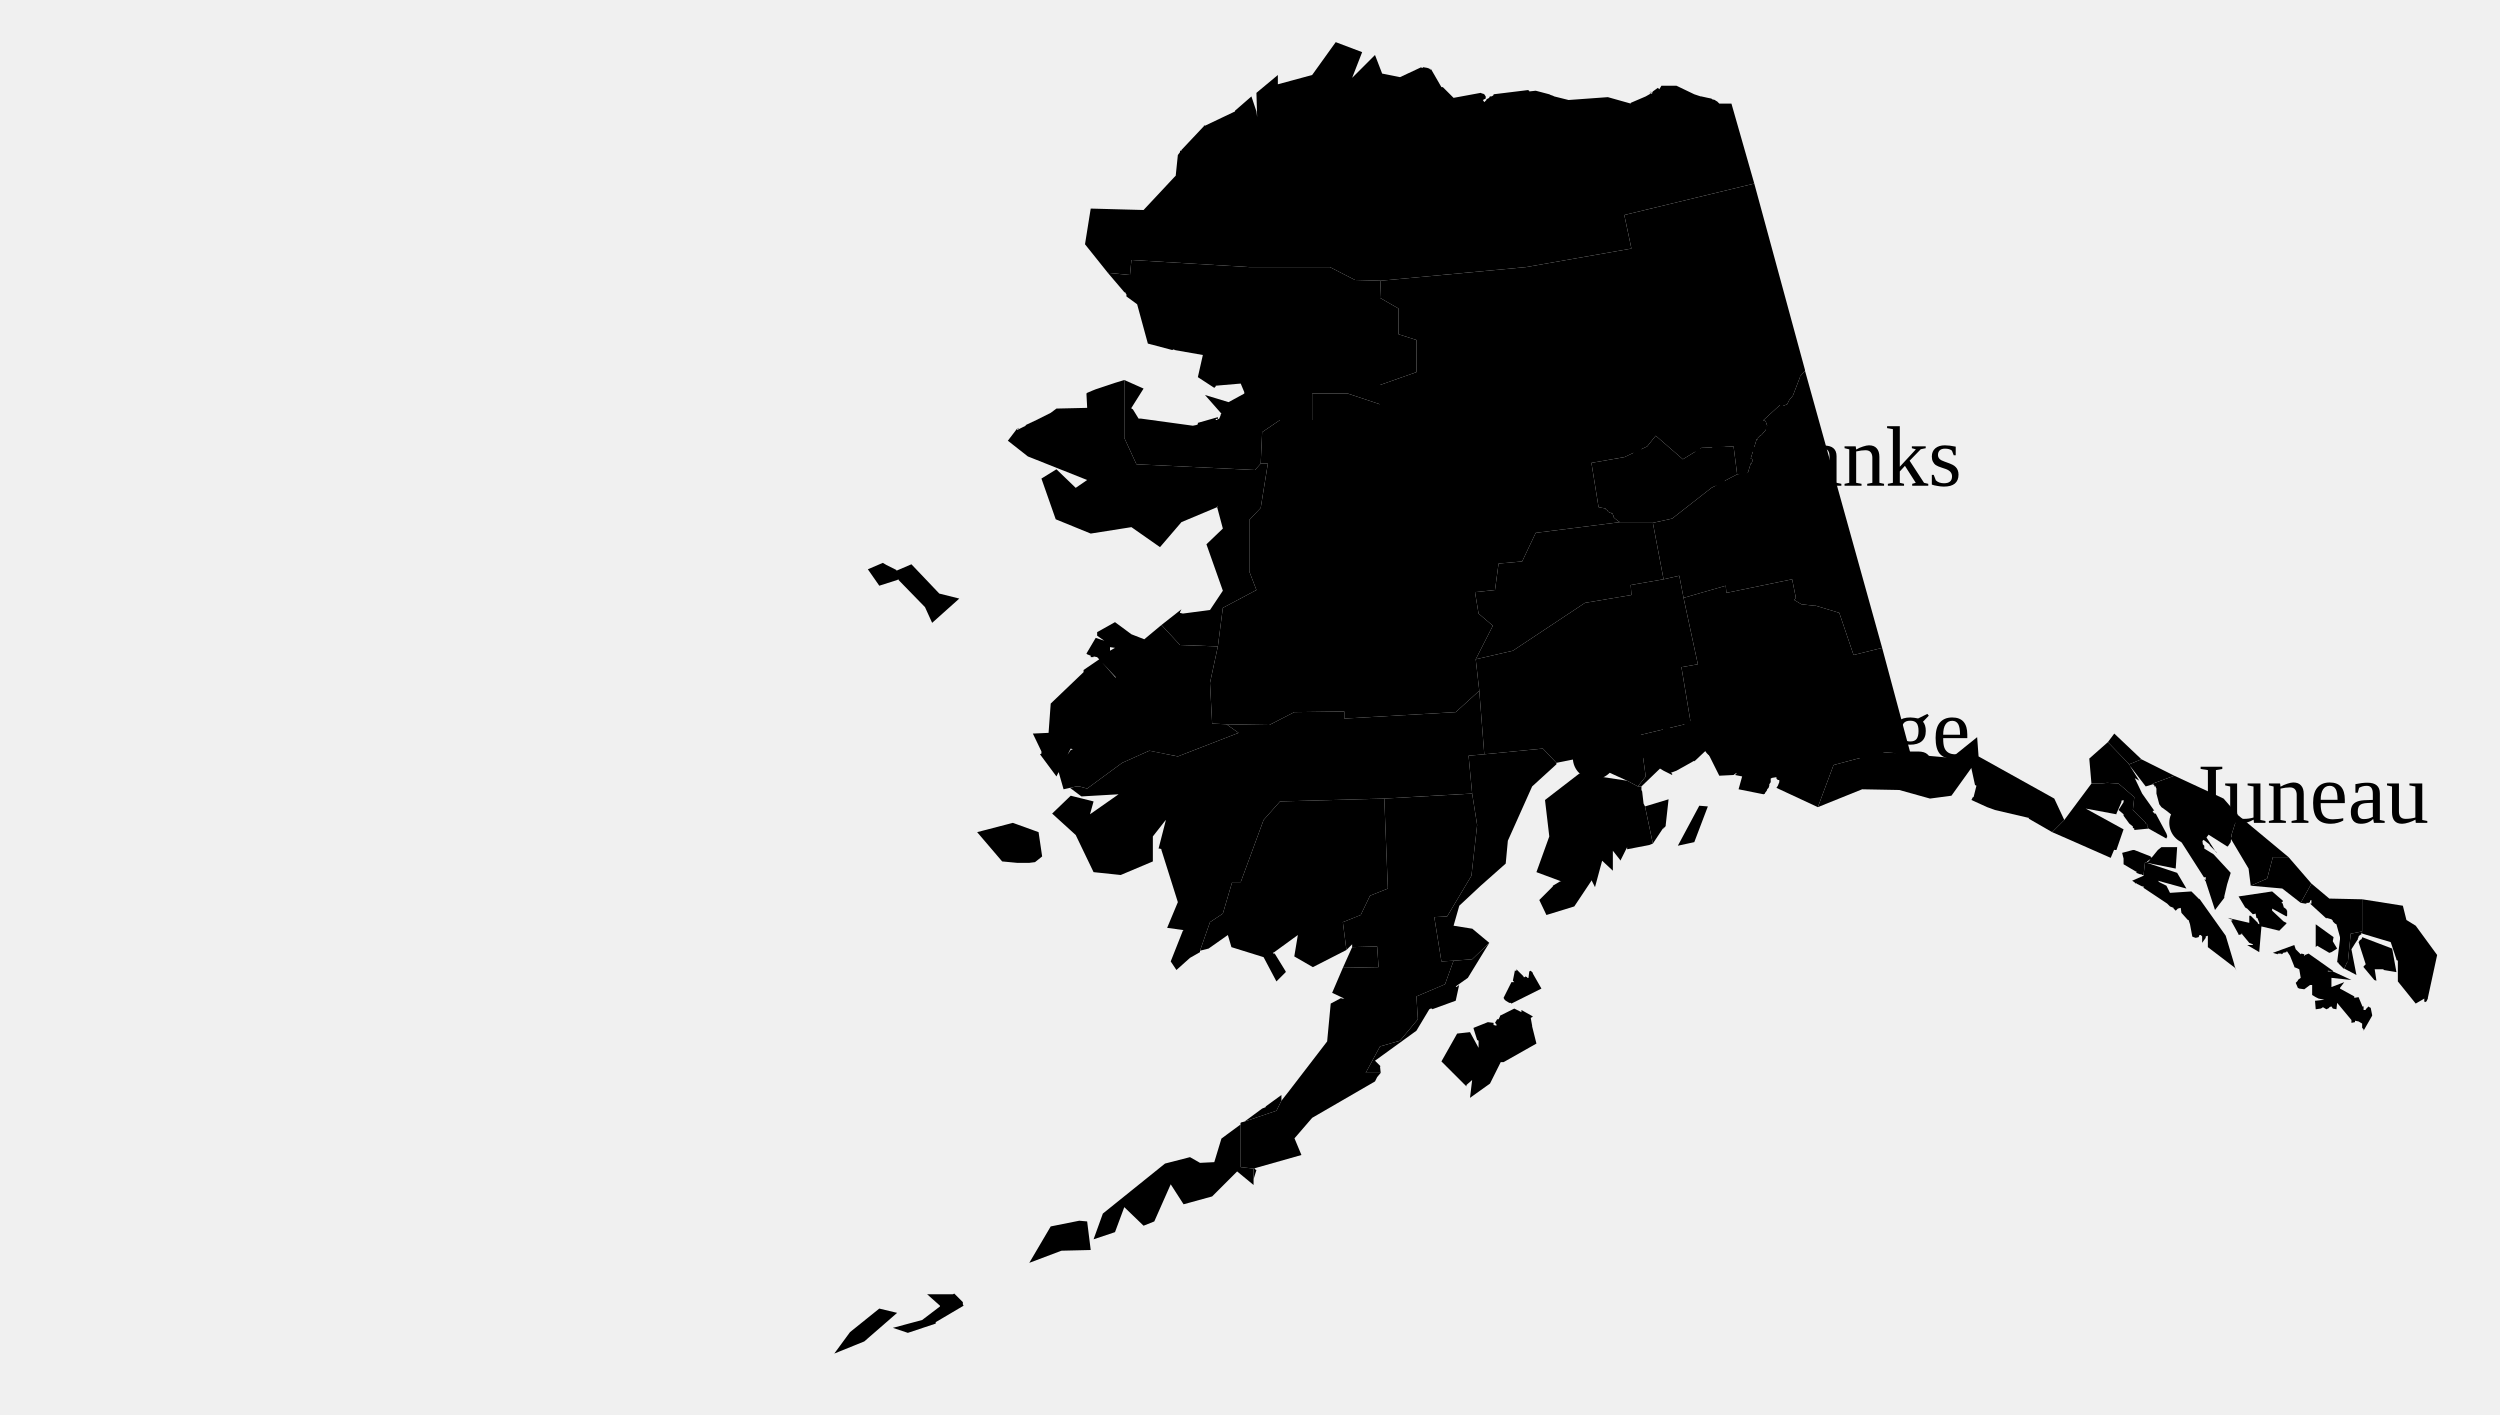
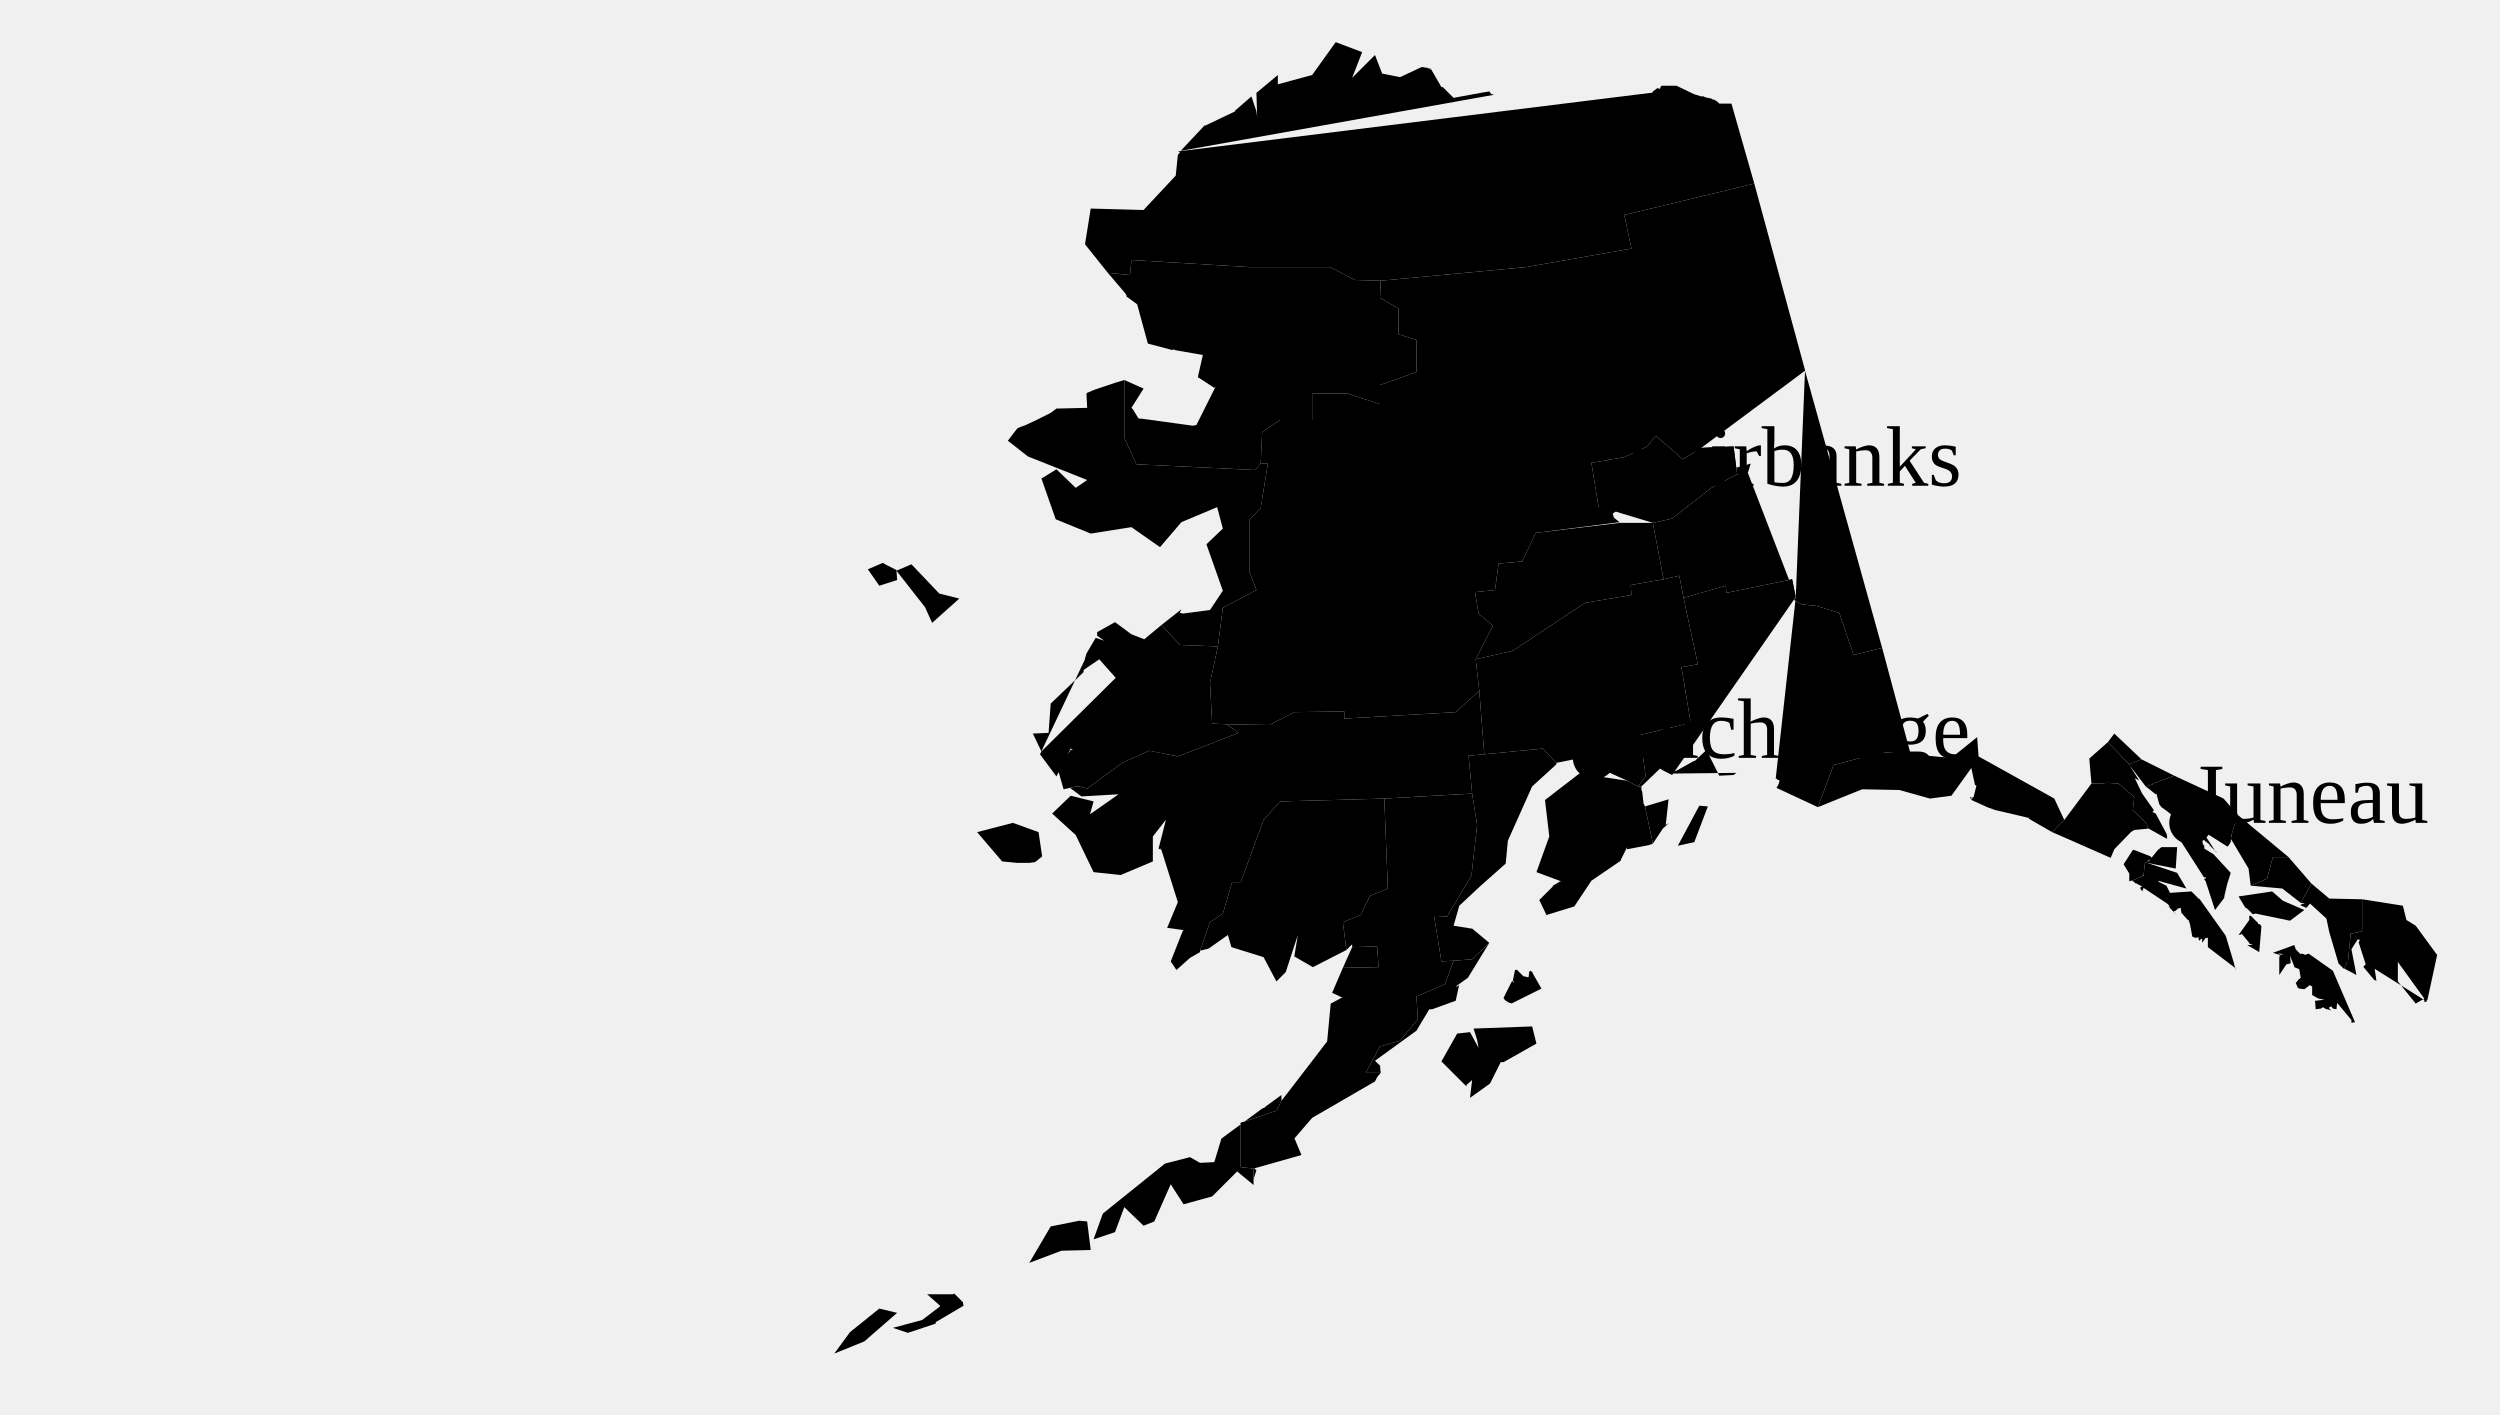
<svg xmlns="http://www.w3.org/2000/svg" version="1.1" width="350" height="198" viewBox="0 0 350 198">
  <defs>
    <pattern id="pattern-no-results" width="50" height="50" patternUnits="userSpaceOnUse">
      <rect width="50" height="50" fill="#ddd" />
      <path d="M-5,5L5,-5M-5,55L55,-5M45,55L55,45" stroke-width="10" stroke="#ffffff" />
    </pattern>
  </defs>
  <g class="counties" transform="scale(0.1)">
-     <path data-fips-int="2068" data-name="Denali Borough" d="M2268,731l0,1 0,-1 0,1 46,0 15,79 -46,8 1,14 -65,11 -101,67 -52,12 24,-47 -20,-17 -5,-30 28,-3 5,-37 33,-3 19,-40Z" />
-     <path data-fips-int="2090" data-name="Fairbanks North Star Borough" d="M2427,625l5,39 -36,19 -55,43 -27,6 -46,0 0,-1 0,1 0,-1 -2,-1 -5,-4 -2,-2 0,-1 0,-1 -1,0 1,0 -1,-1 0,1 0,-1 0,-2 -2,0 2,0 -2,0 0,-1 0,1 0,-1 -2,0 -3,-2 0,-1 0,1 0,-1 0,1 0,-1 -3,-2 0,-1 0,1 0,-1 -10,-2 0,1 0,-1 -10,-62 46,-8 32,-15 12,-15 38,33 26,-16Z" />
+     <path data-fips-int="2068" data-name="Denali Borough" d="M2268,732l46,0 15,79 -46,8 1,14 -65,11 -101,67 -52,12 24,-47 -20,-17 -5,-30 28,-3 5,-37 33,-3 19,-40Z" />
+     <path data-fips-int="2090" data-name="Fairbanks North Star Borough" d="M2248,712l-10,-2 -10,-62 46,-8 32,-15 12,-15 38,33 26,-16 45,-2 5,39 -36,19 -55,43 -27,6Z" />
    <path data-fips-int="2170" data-name="Matanuska-Susitna Borough" d="M2357,837l20,93 -23,4 13,78 -71,17 -38,1 0,-1 -30,29 -49,10 0,2 0,-2 -19,-20 -82,8 -7,-89 -5,-44 52,-12 101,-67 65,-11 -1,-14 46,-8 22,-5Z" />
-     <path data-fips-int="2240" data-name="Southeast Fairbanks Census Area" d="M2527,518l0,1 108,388 -40,10 -20,-59 -33,-10 -2,0 -18,-2 -10,-6 2,-3 0,-1 0,1 0,-1 -5,-25 -92,19 -1,-10 -59,17 -6,-31 -22,5 -15,-79 27,-6 55,-43 36,-19 15,-2 4,-13 1,0 -1,0 1,0 2,-5 0,-1 0,1 0,-1 -3,-1 8,-26 0,-1 0,1 0,-1 2,0 0,-2 0,2 0,-2 3,-3 2,-1 6,-7 2,-6 -2,-6 -1,0 1,0 -1,-1 0,1 0,-1 -2,0 0,-1 0,1 0,-1 23,-21 2,0 3,0 0,1 0,-1 0,1 5,-2 3,-6 5,-6 10,-26 0,-1 0,1 0,-1 7,-8Z" />
-     <path data-fips-int="2290" data-name="Yukon-Koyukuk Census Area" d="M2456,257l71,261 0,1 -7,8 0,1 0,-1 0,1 -10,26 -5,6 -3,6 -5,2 0,-1 0,1 0,-1 -3,0 -2,0 -23,21 0,1 0,-1 0,1 2,0 0,1 0,-1 1,1 -1,0 1,0 2,6 -2,6 -6,7 -2,1 -3,3 0,2 0,-2 0,2 -2,0 0,1 0,-1 0,1 -8,26 3,1 0,1 0,-1 0,1 -2,5 -1,0 1,0 -1,0 -4,13 -15,2 -5,-39 -45,2 -26,16 -38,-33 -12,15 -32,15 -46,8 10,62 0,1 0,-1 10,2 0,1 0,-1 0,1 3,2 0,1 0,-1 0,1 0,-1 0,1 3,2 2,0 0,1 0,-1 0,1 2,0 -2,0 2,0 0,2 0,1 0,-1 1,1 -1,0 1,0 0,1 0,1 2,2 5,4 2,1 -118,15 -19,40 -33,3 -5,37 -28,3 5,30 20,17 -24,47 5,44 -33,30 -156,9 0,-10 -70,1 -35,18 -60,-1 -20,-1 -3,-57 11,-51 7,-54 47,-25 -10,-26 0,-72 16,-17 10,-62 -10,0 2,-44 25,-17 45,0 0,-37 50,0 45,15 0,-27 51,-18 0,-45 -25,-8 0,-36 -26,-15 1,-24 203,-19 148,-26 -10,-47Z" />
-     <path data-fips-int="2013" data-name="Aleutians East Borough" d="M1511,1709l11,1 5,40 -41,1 -45,17 30,-51ZM1794,1533l0,1 0,7 -7,14 -50,17 0,62 18,2 0,15 0,8 -23,-19 -35,35 -40,11 -18,-28 -23,52 -15,6 -27,-26 -13,35 -30,10 13,-36 87,-70 35,-9 14,8 20,-1 10,-33 57,-42 5,-2 0,-1Z" />
-     <path data-fips-int="2016" data-name="Aleutians West Census Area" d="M1168,1895l22,-30 41,-33 25,6 -46,40ZM1334,1812l2,-1 12,12 0,3 1,2 -39,23 0,2 -39,13 -21,-7 41,-11 25,-19 0,-1 -18,-16Z" />
-     <path data-fips-int="2020" data-name="Anchorage Municipality" d="M2258,1029l0,1 38,-1 8,58 -11,14 1,0 -1,0 -15,-8 -55,-25 33,-38 2,0Z" />
-     <path data-fips-int="2050" data-name="Bethel Census Area" d="M1459,1199l-10,8 -8,1 -17,0 -21,-2 -35,-41 50,-13 36,13ZM1526,1140l-9,5 -3,1 3,1 2,1 0,5 -5,1 0,1 -2,0 0,2 0,3 0,2 -3,1 -2,4 -1,2 -33,-30 26,-25 32,8ZM1657,1303l-1,-1 -22,-3 15,-36 -23,-73 0,-1 -2,-1 0,1 0,-1 -2,0 10,-39 0,-1 -18,23 0,35 -45,19 -38,-4 -25,-52 1,-2 2,-4 3,-1 0,-2 0,-3 0,-2 2,0 0,-1 5,-1 0,-5 -2,-1 -3,-1 3,-1 9,-5 40,-28 -52,3 -16,-12 -9,2 9,-2 9,-2 4,0 11,3 49,-36 38,-17 40,8 85,-33 -17,-12 60,1 35,-18 70,-1 0,10 156,-9 33,-30 7,89 -22,2 5,53 -123,7 -146,4 -23,26 -32,87 -12,0 -13,44 -18,12 -14,40 0,2 -14,8 -19,17 -8,-12 17,-43 1,0Z" />
+     <path data-fips-int="2240" data-name="Southeast Fairbanks Census Area" d="M2514,836l-5,-25 -92,19 -1,-10 -59,17 -6,-31 -22,5 -15,-79 27,-6 55,-43 36,-19 15,-2ZM2514,837l-2,3 10,6 18,2 2,0 33,10 20,59 40,-10 -108,-388Z" />
+     <path data-fips-int="2290" data-name="Yukon-Koyukuk Census Area" d="M2258,719l0,2 1,1 0,1 0,1 2,2 5,4 2,1 -118,15 -19,40 -33,3 -5,37 -28,3 5,30 20,17 -24,47 5,44 -33,30 -156,9 0,-10 -70,1 -35,18 -60,-1 -20,-1 -3,-57 11,-51 7,-54 47,-25 -10,-26 0,-72 16,-17 10,-62 -10,0 2,-44 25,-17 45,0 0,-37 50,0 45,15 0,-27 51,-18 0,-45 -25,-8 0,-36 -26,-15 1,-24 203,-19 148,-26 -10,-47 182,-44 71,261 0,1ZM2451,649l-4,13 -15,2 -5,-39 -45,2 -26,16 -38,-33 -12,15 -32,15 -46,8 10,62Z" />
+     <path data-fips-int="2013" data-name="Aleutians East Borough" d="M1511,1709l11,1 5,40 -41,1 -45,17 30,-51ZM1794,1533l0,1 0,7 -7,14 -50,17 0,62 18,2 0,15 0,8 -23,-19 -35,35 -40,11 -18,-28 -23,52 -15,6 -27,-26 -13,35 -30,10 13,-36 87,-70 35,-9 14,8 20,-1 10,-33 57,-42 5,-2 -3,2 3,-3Z" />
+     <path data-fips-int="2016" data-name="Aleutians West Census Area" d="M1349,1828l-1,-2 1,2 -39,23 0,2 -39,13 -21,-7 41,-11 25,-19 0,-1 -18,-16 36,0 2,-1 12,12ZM1168,1895l22,-30 41,-33 25,6 -46,40Z" />
+     <path data-fips-int="2020" data-name="Anchorage Municipality" d="M2258,1030l38,-1 8,58 -11,14 -15,-8 -55,-25 33,-38Z" />
+     <path data-fips-int="2050" data-name="Bethel Census Area" d="M1624,1189l2,0 0,1 -4,-2 10,-39 0,-1 -18,23 0,35 -45,19 -38,-4 -25,-52 1,-2 2,-4 3,-1 0,-2 0,2 -3,1 -2,4 -1,2 -33,-30 26,-25 32,8 -5,18 -9,5 -3,1 3,-1 9,-5 40,-28 -52,3 -16,-12 -9,2 9,-2 9,-2 4,0 11,3 49,-36 38,-17 40,8 85,-33 -17,-12 60,1 35,-18 70,-1 0,10 156,-9 33,-30 7,89 -22,2 5,53 -123,7 -146,4 -23,26 -32,87 -12,0 -13,44 -18,12 -14,40 0,2 -14,8 -19,17 -8,-12 17,-43 1,0 -1,-1 -22,-3 15,-36 -23,-73 0,-1 -2,-1ZM1459,1199l-10,8 -8,1 -17,0 -21,-2 -35,-41 50,-13 36,13Z" />
    <path data-fips-int="2060" data-name="Bristol Bay Borough" d="M1880,1355l13,-29 35,-1 2,29Z" />
-     <path data-fips-int="2070" data-name="Dillingham Census Area" d="M1784,1333l-2,1 2,2 0,-2 16,26 0,1 -13,13 -18,-34 -45,-14 -5,-17 -27,19 -12,3 14,-40 18,-12 13,-44 12,0 32,-87 23,-26 146,-4 5,126 -25,10 -13,27 -25,10 5,39 -47,24 -26,-15 5,-30 0,-1 0,1Z" />
-     <path data-fips-int="2185" data-name="North Slope Borough" d="M1685,176l2,0 42,-20 0,-1 23,-20 7,21 1,8 -1,-34 30,-25 0,1 0,12 48,-13 33,-46 37,14 -14,36 32,-32 10,26 25,5 30,-14 0,1 2,0 0,-1 6,1 3,1 2,2 0,-1 0,-1 15,26 2,0 15,15 38,-7 2,1 1,0 2,1 2,3 0,2 0,1 -4,2 2,3 2,-2 1,-1 0,-1 2,-1 2,-1 0,-1 1,-1 2,0 2,-1 1,-1 0,-1 49,-6 0,1 1,0 -1,0 1,0 0,1 9,-1 19,5 2,1 3,1 2,1 20,5 55,-4 32,9 0,-1 21,-9 7,-4 -2,-1 2,0 0,1 2,0 0,-1 -2,-1 0,-1 2,2 1,-2 7,-5 2,2 3,-5 20,0 1,0 25,12 9,3 1,0 9,2 5,1 1,1 4,1 1,1 2,1 3,3 17,0 32,112 -182,44 10,47 -148,26 -203,19 -36,-1 -35,-18 -112,0 -166,-10 -2,21 -31,-3 -32,-40 0,1 0,-1 8,-50 74,2 43,-46 2,-2 3,-29 3,-4 0,-1 0,-1 2,0 0,-1 33,-35Z" />
-     <path data-fips-int="2188" data-name="Northwest Arctic Borough" d="M1933,393l-1,24 26,15 0,36 25,8 0,45 -51,18 0,27 -45,-15 -50,0 0,37 -45,0 -25,17 -2,44 -8,9 -166,-8 -17,-37 0,-81 27,12 -17,27 0,1 2,1 8,13 3,0 73,10 5,-1 2,-1 0,-1 0,-1 0,1 0,-1 28,-8 0,1 0,1 0,1 -1,0 0,-1 -2,1 0,1 2,0 1,-1 2,-1 2,-5 0,-1 1,-1 -1,-1 -22,-25 33,10 22,-12 0,-2 -5,-12 -35,3 0,1 -2,2 -23,-15 7,-31 -40,-7 0,-1 -3,1 -34,-9 -15,-55 -15,-11 0,-1 0,-1 0,-1 -1,-1 0,-1 -2,-1 -23,-27 31,3 2,-21 166,10 112,0 35,18Z" />
-     <path data-fips-int="2270" data-name="Wade Hampton Census Area" d="M1546,897l3,2 2,1 0,2 0,2 1,2 0,-2 2,0 0,2 0,5 0,2 0,2 0,2 0,1 5,3 2,4 0,1 0,7 0,4 0,1 0,2 0,1 1,5 0,1 0,2 0,1 0,-1 0,-1 -26,-28 -5,-1 0,1 -4,0 0,-2 -5,-2 -1,-1 13,-22ZM1584,888l-7,5 -6,4 0,2 0,3 0,2 -2,0 0,2 -2,1 0,1 -1,0 -4,0 -1,-1 -7,-1 0,-2 -2,0 0,2 -1,-2 0,-2 0,-2 -2,-1 -3,-2 -10,-7 0,-3 0,-1 0,-1 25,-14ZM1626,875l26,28 53,2 -11,51 3,57 20,1 17,12 -85,33 -40,-8 -38,17 -49,36 -11,-3 -4,0 -9,2 -9,2 -8,-28 18,-27 3,-1 -3,-1 -20,39 -23,-31 2,-1 -2,0 2,0 0,-1 0,-1 0,1 0,-1 0,-1 -12,-25 22,-1 3,-41 46,-44 0,-3 22,-15 23,26 0,-1 0,2 0,-1 0,-2 0,-1 -1,-5 0,-1 0,-2 0,-1 0,-4 0,-7 0,-1 -2,-4 -5,-3 0,-1 0,-2 0,-2 0,-2 7,-4 1,1 4,0 1,0 0,-1 2,-1 0,-2 2,0 0,-2 0,-3 0,-2 6,-4 7,-5 18,7 24,-20Z" />
-     <path data-fips-int="2164" data-name="Lake and Peninsula Borough" d="M2061,1111l7,44 -8,71 -34,57 -18,1 10,62 17,-1 -12,33 -40,17 2,32 -25,30 -28,8 -20,37 21,0 -5,6 -3,6 -88,51 -25,29 0,-1 10,24 -67,19 2,0 0,1 2,1 -4,13 0,8 0,-8 0,-15 -18,-2 0,-62 50,-17 7,-14 11,-14 53,-69 5,-53 15,-8 0,1 2,0 2,0 -2,-1 -15,-7 15,-35 50,-1 -2,-29 -35,1 0,-4 -8,8 -5,-39 25,-10 13,-27 25,-10 -5,-126Z" />
-     <path data-fips-int="2150" data-name="Kodiak Island Borough" d="M2120,1412l8,4 2,1 0,-1 0,-2 16,9 -1,1 -2,1 2,11 0,1 6,24 -46,26 -2,0 -2,0 -15,30 -28,20 3,-25 -8,7 0,2 -35,-35 22,-39 18,-2 12,22 0,-7 0,-2 0,-1 -2,-1 -5,-16 0,-1 20,-8 8,1 0,2 0,1 4,1 0,-1 0,-1 -2,-2 3,-5 2,0 2,-4 0,-1ZM2143,1359l3,3 0,1 12,21 -42,21 -1,-1 -2,0 -5,-3 -2,-2 -1,-2 11,-22 2,0 2,0 -2,-2 3,-15 0,1 2,0 0,-1 0,-1 10,10 0,1 2,0 0,-1 3,1 0,1 2,0 0,-1 1,-8ZM2088,1319l-2,1 -1,0 -30,49 -17,12 2,1 0,-1 3,-2 0,-1 -5,23 -33,12 0,-1 -2,0 -2,1 -18,30 -58,42 8,8 -1,0 1,9 -21,0 20,-37 28,-8 25,-30 -2,-32 40,-17 12,-33 26,-2 24,-23 1,0Z" />
-     <path data-fips-int="2122" data-name="Kenai Peninsula Borough" d="M2278,1093l15,8 1,0 4,0 0,5 1,2 2,17 2,4 11,52 -5,2 -31,6 0,-1 0,-2 -9,18 0,1 -11,-14 0,2 0,26 -15,-14 -10,37 -5,-10 0,1 -24,36 -39,12 -10,-21 19,-19 0,-1 10,-6 2,0 -35,-13 18,-50 -6,-51 48,-37ZM2086,1320l-1,0 -24,23 -26,2 -17,1 -10,-62 18,-1 34,-57 8,-71 -7,-44 -5,-53 22,-2 82,-8 19,20 0,2 -34,31 -34,76 -3,32 -35,31 -30,28 -8,28 25,4 1,0 24,20Z" />
-     <path data-fips-int="2261" data-name="Valdez-Cordova Census Area" d="M2379,1128l12,1 -19,50 -23,5ZM2336,1119l-4,36 0,1 -1,2 -2,1 0,1 -1,0 -14,21 -5,2 5,-2 -11,-52ZM2341,1085l-10,-5 -2,-1 -5,-3 -26,25 -4,0 -1,0 11,-14 -8,-58 71,-17 -13,-78 23,-4 -20,-93 59,-17 1,10 92,-19 5,25 0,1 0,-1 0,1 -2,3 10,6 18,2 2,0 33,10 20,59 40,-10 40,149 -40,-3 -68,18 -22,59 -58,-27 2,-3 2,-5 0,-1 0,-2 -2,0 -2,-2 0,-1 0,-1 -6,1 -2,1 0,1 0,2 0,1 0,1 -2,3 0,1 0,1 -1,3 -2,2 0,1 -2,3 -1,1 0,1 -2,1 -35,-7 5,-18 -10,-2 2,-2 0,-1 -4,3 -20,1 -18,-36 -17,16 0,-1 -25,14 -8,3 2,1 0,1Z" />
-     <path data-fips-int="2130" data-name="Ketchikan Gateway Borough" d="M3355,1361l-18,-3 0,-1 -13,0 0,-1 0,-2 0,-1 3,20 -3,-1 -15,-18 0,-1 3,-3 -10,-31 2,-3 2,-1 1,-2 0,-1 42,16ZM3364,1268l5,20 13,8 30,41 -13,60 0,1 -2,4 -2,1 -1,-1 0,-2 0,-1 0,-1 -12,7 -25,-31 0,-27 0,-2 -2,-1 0,-1 -8,-24 -40,-12 0,-1 0,-2 0,2 -1,0 0,2 -2,1 -2,2 0,1 -1,2 0,1 -4,6 -5,8 7,36 -17,-9 -1,0 1,0 4,-9 1,0 4,-40 1,0 15,-3 0,-45Z" />
-     <path data-fips-int="2110" data-name="Juneau City and Borough" d="M3014,1097l30,-11 69,32 20,23 -9,28 -1,10 -4,6 -1,0 -49,-31 0,-1 -5,-2 -1,-1 -7,-1 -2,2 -1,0 -20,-16 -7,-5 -3,-4 -4,-15 0,-1 0,-1 0,-2 0,-3 -1,-2 0,-1 -2,0 0,-2 -2,-1Z" />
-     <path data-fips-int="2100" data-name="Haines Borough" d="M3044,1086l-30,11 0,1 -10,3 -23,-30 0,-1 17,-7ZM2980,1069l1,2 14,22 -7,-4 0,-1 11,23 17,24 -2,0 0,2 2,1 0,1 2,0 15,28 1,3 0,1 0,1 -1,1 0,1 0,-1 0,1 -25,-14 -2,-3 0,-3 -2,-1 0,-1 -18,-18 2,-18 -22,-19 -16,-1 -9,1 -10,0 -3,0 -3,-35 26,-23Z" />
-     <path data-fips-int="2220" data-name="Sitka City and Borough" d="M3091,1313l0,-1 0,-2 -3,1 0,2 -5,7 0,-3 0,-3 0,-1 0,-2 -2,-2 -2,0 0,1 -1,2 -4,1 -3,-1 -2,-1 0,-1 -3,-16 -2,-6 -1,0 -9,-10 -1,-7 -4,1 -3,3 -2,-2 -1,-1 0,-1 -5,-2 -4,-4 4,-7 0,-3 0,-1 0,-1 0,-3 30,-2 8,8 3,3 0,-1 37,52 12,40 0,1 1,3 2,5 -2,-4 -38,-29ZM2988,1235l-3,-2 16,-7 0,-1 2,-18 3,1 42,14 13,22 -40,-11 2,2 10,5 5,10 0,3 0,1 0,1 0,3 -4,7 -33,-22 0,-1 0,-1 -2,0 -8,-4 0,-1 -1,1Z" />
-     <path data-fips-int="2282" data-name="Yakutat City and Borough" d="M2782,1130l-22,-10 2,-4 1,0 4,-16 -2,-1 -5,-23 0,-1 -28,39 -30,4 -43,-12 -52,-1 -62,25 22,-59 68,-18 40,3 57,5 36,-29 2,27 106,59 14,30 -17,17 -33,-19 1,-1 -1,0 -47,-11Z" />
-     <path data-fips-int="2180" data-name="Nome Census Area" d="M1236,788l5,3 14,7 0,1 21,-9 39,41 28,7 -38,34 -10,-22 -37,-38 0,-1 -2,1 -25,8 -16,-23ZM1704,709l0,1 -50,21 -30,35 -40,-28 -57,9 -49,-20 -20,-57 21,-13 27,26 16,-11 -83,-33 -28,-22 13,-17 2,-1 0,1 -2,0 0,1 0,1 12,-6 0,-1 15,-7 20,-10 8,-6 43,-1 0,-1 -1,-19 1,-1 7,-3 5,-2 27,-9 13,-4 0,81 17,37 166,8 8,-9 10,0 -10,62 -16,17 0,72 10,26 -47,25 -7,54 -53,-2 -26,-28 28,-22 -2,4 0,1 4,1 38,-5 18,-27 -23,-65 23,-22 -8,-30 1,-2Z" />
-     <path data-fips-int="2232" data-name="Hoonah-Angoon Census Area" d="M3204,1200l-22,0 -8,30 -23,10 -3,-24 -25,-42 1,-3 0,-2 9,-28ZM3103,1194l0,-1 -9,-9 -1,-2 -9,-7 0,-1 -1,0 1,8 2,2 0,3 0,1 13,8 24,26 -5,16 -4,17 0,2 -13,17 -13,-40 -2,-3 2,1 0,-1 0,-1 0,-2 -2,0 0,1 -32,-50 0,-2 0,2 22,-13 0,-1 5,-5ZM3011,1199l0,1 2,1 -7,5 0,1 0,-1 0,1 2,-1 13,-16 5,-4 22,0 -2,30 -40,-8 -3,-1 -2,18 -2,0 -1,-1 -2,0 -5,-2 0,-2 -1,0 -17,-10 0,-8 -2,-8 15,-4 2,0 23,9ZM2988,1160l-2,-1 0,-2 -5,-4 -8,-11 0,-1 0,-1 -7,-6 7,-11 0,-3 -3,1 0,2 -7,16 0,1 -43,-8 51,28 2,1 -10,29 -3,0 0,-1 -5,12 -59,-26 -23,-10 17,-17 38,-51 3,0 10,0 9,-1 16,1 22,19 -2,18 18,18 0,1 2,1 0,3 2,3 -20,2 0,-1Z" />
+     <path data-fips-int="2070" data-name="Dillingham Census Area" d="M1800,1361l-13,13 -18,-34 -45,-14 -5,-17 -27,19 -12,3 14,-40 18,-12 13,-44 12,0 32,-87 23,-26 146,-4 5,126 -25,10 -13,27 -25,10 5,39 -47,24 -26,-15 5,-30Z" />
+     <path data-fips-int="2185" data-name="North Slope Borough" d="M2311,130l2,0 1,-2 7,-5 2,2 3,-5 20,0 1,0 25,12 9,3 -9,-3 10,3 4,0 0,1 -4,-1 9,2 5,1 1,1 4,1 1,1 2,1 3,3 17,0 32,112 -182,44 10,47 -148,26 -203,19 -36,-1 -35,-18 -112,0 -166,-10 -2,21 -31,-3 -32,-40 0,1 0,-1 8,-50 74,2 43,-46 2,-2 3,-29 3,-4 0,-1 0,1 -3,-1ZM2090,133l1,-1 -3,0 -3,-4 -12,2 -38,7 -15,-15 -2,0 -15,-26 -2,0 2,1 0,1 -2,-2 -3,-1 -6,-1 -2,0 -30,14 -25,-5 -10,-26 -32,32 14,-36 -37,-14 -33,46 -48,13 0,-12 0,-1 -30,25 1,34 -1,-8 -7,-21 -23,20 0,1 -42,20 -2,0 2,-1 -33,35 0,1Z" />
+     <path data-fips-int="2188" data-name="Northwest Arctic Borough" d="M1702,541l-2,2 -23,-15 7,-31 -40,-7 0,-1 -3,1 -34,-9 -15,-55 -15,-11 0,-2 -3,-4 2,1 -2,-1 -23,-27 31,3 2,-21 166,10 112,0 35,18 36,1 -1,24 26,15 0,36 25,8 0,45 -51,18 0,27 -45,-15 -50,0 0,37 -45,0 -25,17 -2,44 -8,9 -166,-8 -17,-37 0,-81 27,12 -17,27 2,2 -2,-1 2,1 8,13 3,0 73,10 5,-1 2,-1 -2,1Z" />
+     <path data-fips-int="2270" data-name="Wade Hampton Census Area" d="M1519,923l0,-1 2,-7 1,1 5,2 -5,-2 -1,-1 13,-22 12,4 3,2 2,1 0,2 0,-2 -2,-1 -3,-2 -10,-7 0,-3 0,-1 0,1 0,-2 25,-14 23,17 -7,5 7,-5 18,7 24,-20 26,28 53,2 -11,51 3,57 20,1 17,12 -85,33 -40,-8 -38,17 -49,36 -11,-3 -4,0 -9,2 -9,2 -8,-28 18,-27 3,-1 -3,-1 -20,39 -23,-31ZM1562,949l-23,-26 -22,15 0,3 -46,44 -3,41 -22,1 12,25 0,1 0,-1Z" />
+     <path data-fips-int="2164" data-name="Lake and Peninsula Borough" d="M1757,1637l2,1 -4,13 0,8 0,-8 0,-15 -18,-2 0,-62 50,-17 7,-14 11,-14 53,-69 5,-53 15,-8 2,0 2,1 -2,-1 -15,-7 15,-35 50,-1 -2,-29 -35,1 0,-4 -8,8 -5,-39 25,-10 13,-27 25,-10 -5,-126 123,-7 7,44 -8,71 -34,57 -18,1 10,62 17,-1 -12,33 -40,17 2,32 -25,30 -28,8 -20,37 21,0 -5,6 -3,6 -88,51 -25,29 0,-1 10,24 -67,19 2,0Z" />
+     <path data-fips-int="2150" data-name="Kodiak Island Borough" d="M2043,1378l-5,23 -33,12 0,-1 0,1 -4,0 2,-1 -2,1 -18,30 -58,42 8,8 -1,0 1,9 -21,0 20,-37 28,-8 25,-30 -2,-32 40,-17 12,-33 26,-2 24,-23 -30,49 -17,12 2,1 -2,-1 2,0 3,-2ZM2145,1437l6,24 -46,26 -2,0 -2,0 -15,30 -28,20 3,-25 -8,7 0,2 -35,-35 22,-39 18,-2 12,22 -2,-11 2,1 -2,-1 -5,-16ZM2146,1363l12,21 -42,21 -1,-1 -2,0 -5,-3 -2,-2 -1,-2 11,-22 2,-2 0,2 2,0 -2,-2 3,-15 2,0 0,-1 10,10 2,0 3,1 2,0 1,-8 2,-1 3,3Z" />
+     <path data-fips-int="2122" data-name="Kenai Peninsula Borough" d="M2228,1233l-24,36 -39,12 -10,-21 19,-19 0,-1 10,-6 2,0 -35,-13 18,-50 -6,-51 48,-37 67,10 15,8 1,0 4,0 0,5 1,2 2,17 2,4 11,52 -5,2 -31,6 0,-1 0,1 0,-3 -9,18 0,1ZM2085,1320l-24,23 -26,2 -17,1 -10,-62 18,-1 34,-57 8,-71 -7,-44 -5,-53 22,-2 82,-8 19,20 0,2 -34,31 -34,76 -3,32 -35,31 -30,28 -8,28 25,4 1,0 24,20Z" />
+     <path data-fips-int="2261" data-name="Valdez-Cordova Census Area" d="M2337,1152l-9,8 1,0 -1,0 -14,21 -5,2 5,-2 -11,-52 33,-10 -4,36ZM2514,837l-2,3 10,6 18,2 2,0 33,10 20,59 40,-10 40,149 -40,-3 -68,18 -22,59 -58,-27 2,-3 2,-5 0,-1 0,-2 -2,0 -2,-2 -1,0ZM2514,836l-5,-25 -92,19 -1,-10 -59,17 20,93 -23,4 13,78 -71,17 8,58 -11,14 1,0 4,0 26,-25 5,3 2,1 10,5ZM2431,1082l-4,3 -20,1 -18,-36 -17,16 0,-1 -25,14 -8,3 2,1ZM2379,1128l12,1 -19,50 -23,5Z" />
+     <path data-fips-int="2130" data-name="Ketchikan Gateway Borough" d="M3324,1356l0,-2 0,-1 3,20 -3,-1 -15,-18 0,-1 3,-3 -10,-31 2,-3 2,-1 1,-2 -1,2 -2,1 -3,-1 -4,6 -5,8 7,36 -17,-9 4,-9 1,0 4,-40 1,0 15,-3 0,-45 57,9 5,20 13,8 30,41 -13,60 0,1 -2,4 -2,1 -1,-1 0,-2ZM3355,1344l2,1 -2,-1 2,3 0,27 25,31 12,-7Z" />
+     <path data-fips-int="2110" data-name="Juneau City and Borough" d="M3016,1099l-2,-1 0,-1 30,-11 69,32 20,23 -9,28 -1,10 -4,6 -1,0 -49,-31 0,-1 -5,-2 -1,-1 -7,-1 -2,2 -1,0 -20,-16 -7,-5 -3,-4 -4,-15 -1,1 -14,-11 10,-3Z" />
+     <path data-fips-int="2100" data-name="Haines Borough" d="M3034,1171l0,1 -1,1 1,0 0,-1 0,-1 0,3 -1,0 -25,-14 -2,-3 0,-3 -2,-1 0,-1 -18,-18 2,-18 -22,-19 -16,-1 -9,1 -10,0 -3,0 -3,-35 26,-23 29,30 1,2 14,22 -7,-4 0,-1 11,23 17,24 -2,0 0,2 2,1 2,1 -2,0 2,0 15,28ZM3044,1086l-30,11 0,1 -10,3 -23,-30 0,-1 17,-7Z" />
+     <path data-fips-int="2220" data-name="Sitka City and Borough" d="M3088,1313l-5,7 0,-3 0,-3 0,-1 0,1 -2,1 -2,2 -1,-2 0,-3 1,-2 -1,2 -4,1 -3,-1 -2,-1 0,-1 -3,-16 -2,-6 -1,0 -9,-10 -1,-7 -4,1 -3,3 -2,-2 -1,-1 1,1 2,2 -3,1 -4,-1 4,1 5,6 -12,-13 2,0 5,2 -5,-2 -4,-4 4,-7 0,-3 0,-1 0,1 0,3 -4,7 -33,-22 -2,5 -3,-5 3,-2 -8,-4 0,-1 -1,1 -2,-2 -3,-2 16,-7 0,-1 2,-18 3,1 42,14 13,22 -40,-11 2,2 10,5 5,10 0,3 0,-3 30,-2 8,8 3,3 0,-1 37,52 12,40 0,1 1,3 2,5 -2,-4 -38,-29 0,-13Z" />
+     <path data-fips-int="2282" data-name="Yakutat City and Borough" d="M2760,1117l0,3 -2,-4 2,0 2,0 1,0 4,-16 -2,-1 -5,-23 0,-1 -28,39 -30,4 -43,-12 -52,-1 -62,25 22,-59 68,-18 40,3 57,5 36,-29 2,27 106,59 14,30 -17,17 -33,-19 1,-1 -1,0 -47,-11 -11,-4 -22,-10 2,-4 -2,0Z" />
+     <path data-fips-int="2180" data-name="Nome Census Area" d="M1255,799l21,-9 39,41 28,7 -38,34 -10,-22ZM1255,798l-14,-7 -5,-3 -21,9 16,23 25,-8ZM1436,595l15,-7 20,-10 8,-6 43,-1 0,-1 -1,-19 1,-1 7,-3 5,-2 27,-9 13,-4 0,81 17,37 166,8 8,-9 10,0 -10,62 -16,17 0,72 10,26 -47,25 -7,54 -53,-2 -26,-28 28,-22 -2,4 0,1 4,1 38,-5 18,-27 -23,-65 23,-22 -8,-30 -50,21 -30,35 -40,-28 -57,9 -49,-20 -20,-57 21,-13 27,26 16,-11 -83,-33 -28,-22 13,-17 2,-1 2,-1Z" />
+     <path data-fips-int="2232" data-name="Hoonah-Angoon Census Area" d="M3086,1229l-32,-50 22,-13 0,-1 5,-5 22,34 0,-1 -9,-9 -1,-2 -9,-7 -1,-1 1,0 -1,0 1,8 2,2 0,3 0,1 13,8 24,26 -5,16 -4,17 0,2 -13,17 -13,-40 -2,-3 0,-1 2,0 0,-2 -2,0ZM2986,1190l2,0 23,9 0,1 2,1 -7,5 2,0 13,-16 5,-4 22,0 -2,30 -40,-8 -3,-1 -2,18 -2,0 -1,-1 1,1 2,1 -16,7 -2,0 -2,1 0,-11 0,-1 -1,-2 1,2 0,1 -8,-13ZM3204,1200l-22,0 -8,30 -23,10 -3,-24 -25,-42 1,-3 0,-2 9,-28ZM2960,1189l-5,12 -59,-26 -23,-10 17,-17 38,-51 3,0 10,0 9,-1 16,1 22,19 -2,18 18,18 0,1 2,1 0,3 2,3 -20,2 -5,3 0,-4 0,2 2,-1 0,-1 1,-1 2,1 0,-1Z" />
    <path data-fips-int="2230" data-name="Skagway Municipality" d="M2998,1063l-17,7 -1,-1 -29,-30 9,-12Z" />
-     <path data-fips-int="2275" data-name="Wrangell-Petersburg City and Borough" d="M3267,1312l-1,5 0,1 6,10 -8,5 -3,1 -17,-10 -2,2 0,1 0,-33ZM3307,1259l0,45 -15,3 -1,0 -4,40 -1,0 -4,9 -1,0 -7,-7 0,-1 -2,-1 4,-32 0,-2 0,-1 -5,-18 -2,-1 -2,-2 -1,-1 0,-1 -2,-2 -7,-2 0,1 -23,-21 2,0 0,-2 0,-2 0,-1 0,-1 0,1 -2,1 0,1 0,1 -2,1 -3,0 0,1 -2,0 -6,-1 15,-27 25,21Z" />
-     <path data-fips-int="2280" data-name="Petersburg Census Area" d="M3149,1288l0,-6 2,0 10,10 0,1 0,-1 0,1 2,1 1,0 2,3 -3,35 0,1 -17,-10 8,0 0,-1 -5,-2 -10,-12 0,-1 0,1 0,-1 -1,0 0,1 -4,1 0,-1 -11,-20 1,1 2,-1 -2,-1 -1,0 -4,-2 30,7 0,1 0,-1 0,-1 0,-2ZM3196,1261l0,1 -2,2 2,1 0,1 1,3 0,1 4,3 0,1 1,1 0,1 0,6 -1,1 -20,-11 0,3 16,15 4,2 0,1 -10,10 -25,-6 -2,-3 -1,0 0,-2 -2,-5 0,-1 0,1 0,-1 -2,-1 -1,-5 0,-1 -4,1 -8,-8 -2,-1 -1,-1 -9,-15 47,-7ZM3204,1200l32,37 -15,27 -27,-21 2,1 -45,-4 23,-10 8,-30Z" />
-     <path data-fips-int="2198" data-name="Prince of Wales-Hyder Census Area" d="M3212,1323l2,6 7,7 1,-1 4,1 0,2 1,0 0,-1 5,-2 34,24 0,1 -7,-1 0,1 7,0 26,12 -28,-3 0,13 -3,1 21,-8 -6,8 0,1 20,11 0,1 0,1 6,-1 5,12 0,1 2,0 0,5 3,0 0,-1 4,-4 1,1 2,1 2,10 0,1 -12,21 0,-1 0,-1 -2,-2 0,-5 0,-1 -5,-3 -5,-1 0,1 0,1 -5,1 0,-4 0,-1 0,-1 0,1 0,1 -20,-24 0,-1 0,1 -1,9 -5,-1 -2,-3 -3,1 0,1 -2,1 -2,1 -5,-3 -1,1 -2,1 -7,1 -1,-12 1,0 9,-1 3,-1 -3,0 -5,-1 -4,-2 -5,-3 0,-10 0,-3 0,-1 -1,0 -2,0 -8,6 -7,-1 -2,-1 -3,-7 3,-3 0,-1 4,-3 -2,-12 -2,-1 -5,-2 0,-1 -6,-15 -4,-6 -1,0 0,1 -5,1 0,1 -2,1 0,-1 -5,0 0,1 -7,-2Z" />
+     <path data-fips-int="2275" data-name="Wrangell-Petersburg City and Borough" d="M3261,1305l-4,-19 -23,-21 2,0 -2,0 -5,6 -7,-3 -1,0 0,-1 1,-1 5,-1 2,0 0,-1 0,1 -2,0 -6,-1 15,-27 25,21 46,1 0,45 -15,3 -1,0 -4,40 -1,0 -4,9 -1,0 -7,-7Z" />
+     <path data-fips-int="2280" data-name="Petersburg Census Area" d="M3149,1288l0,-6 2,0 10,10 0,1 2,1 1,0 2,3 -3,35 0,1 -17,-10 8,0 -5,-2 0,-1 5,2 -5,-2 -10,-12 0,-1 -1,0 1,0 -1,1 -4,1ZM3158,1279l-4,1 -8,-8 -2,-1 -1,-1 -9,-15 47,-7 15,13 30,13 -20,15ZM3204,1200l32,37 -15,27 -27,-21 2,1 -45,-4 23,-10 8,-30Z" />
+     <path data-fips-int="2198" data-name="Prince of Wales-Hyder Census Area" d="M3297,1431l0,-1 0,1 -5,1 0,-4 -20,-24 -1,9 -5,-1 -2,-3 -3,1 0,2 3,3 -5,-2 -2,0 2,-1 2,-1 -2,1 -2,1 -5,-3 -1,1 -2,1 -7,1 -1,-12 1,0 9,-1 3,-1 -3,0 -5,-1 -4,-2 -5,-3 0,-10 0,-3 -1,1 -2,-2 -8,6 -7,-1 -2,-1 -3,-7 3,-3 0,-1 4,-3 -2,-12 -2,-1 -5,-2 0,-1 -6,-15 -4,-6 -1,0 0,1 -5,1 0,1 -2,1 0,2 2,-3 0,-1 5,-1 0,-1 1,0 4,6 1,10 -1,1 -5,1 -10,15 0,-25 3,-1 -3,1 1,-3 2,-1 -2,0 2,-1 -5,0 2,1 1,0 0,1 -1,0 -2,-1 -7,-2 30,-11 2,6 7,7 1,-1 4,1 -2,-2 3,3 0,1 -1,0 1,0 0,-1 5,-2 34,24Z" />
  </g>
  <g class="cities">
    <circle r="3" cx="223.2" cy="106.1" />
    <text x="223.2" y="106.1">Anchorage</text>
    <circle r="3" cx="227.3" cy="68.0" />
    <text x="227.3" y="68.0">Fairbanks</text>
    <circle r="3" cx="306.7" cy="115.2" />
    <text x="306.7" y="115.2">Juneau</text>
  </g>
</svg>
